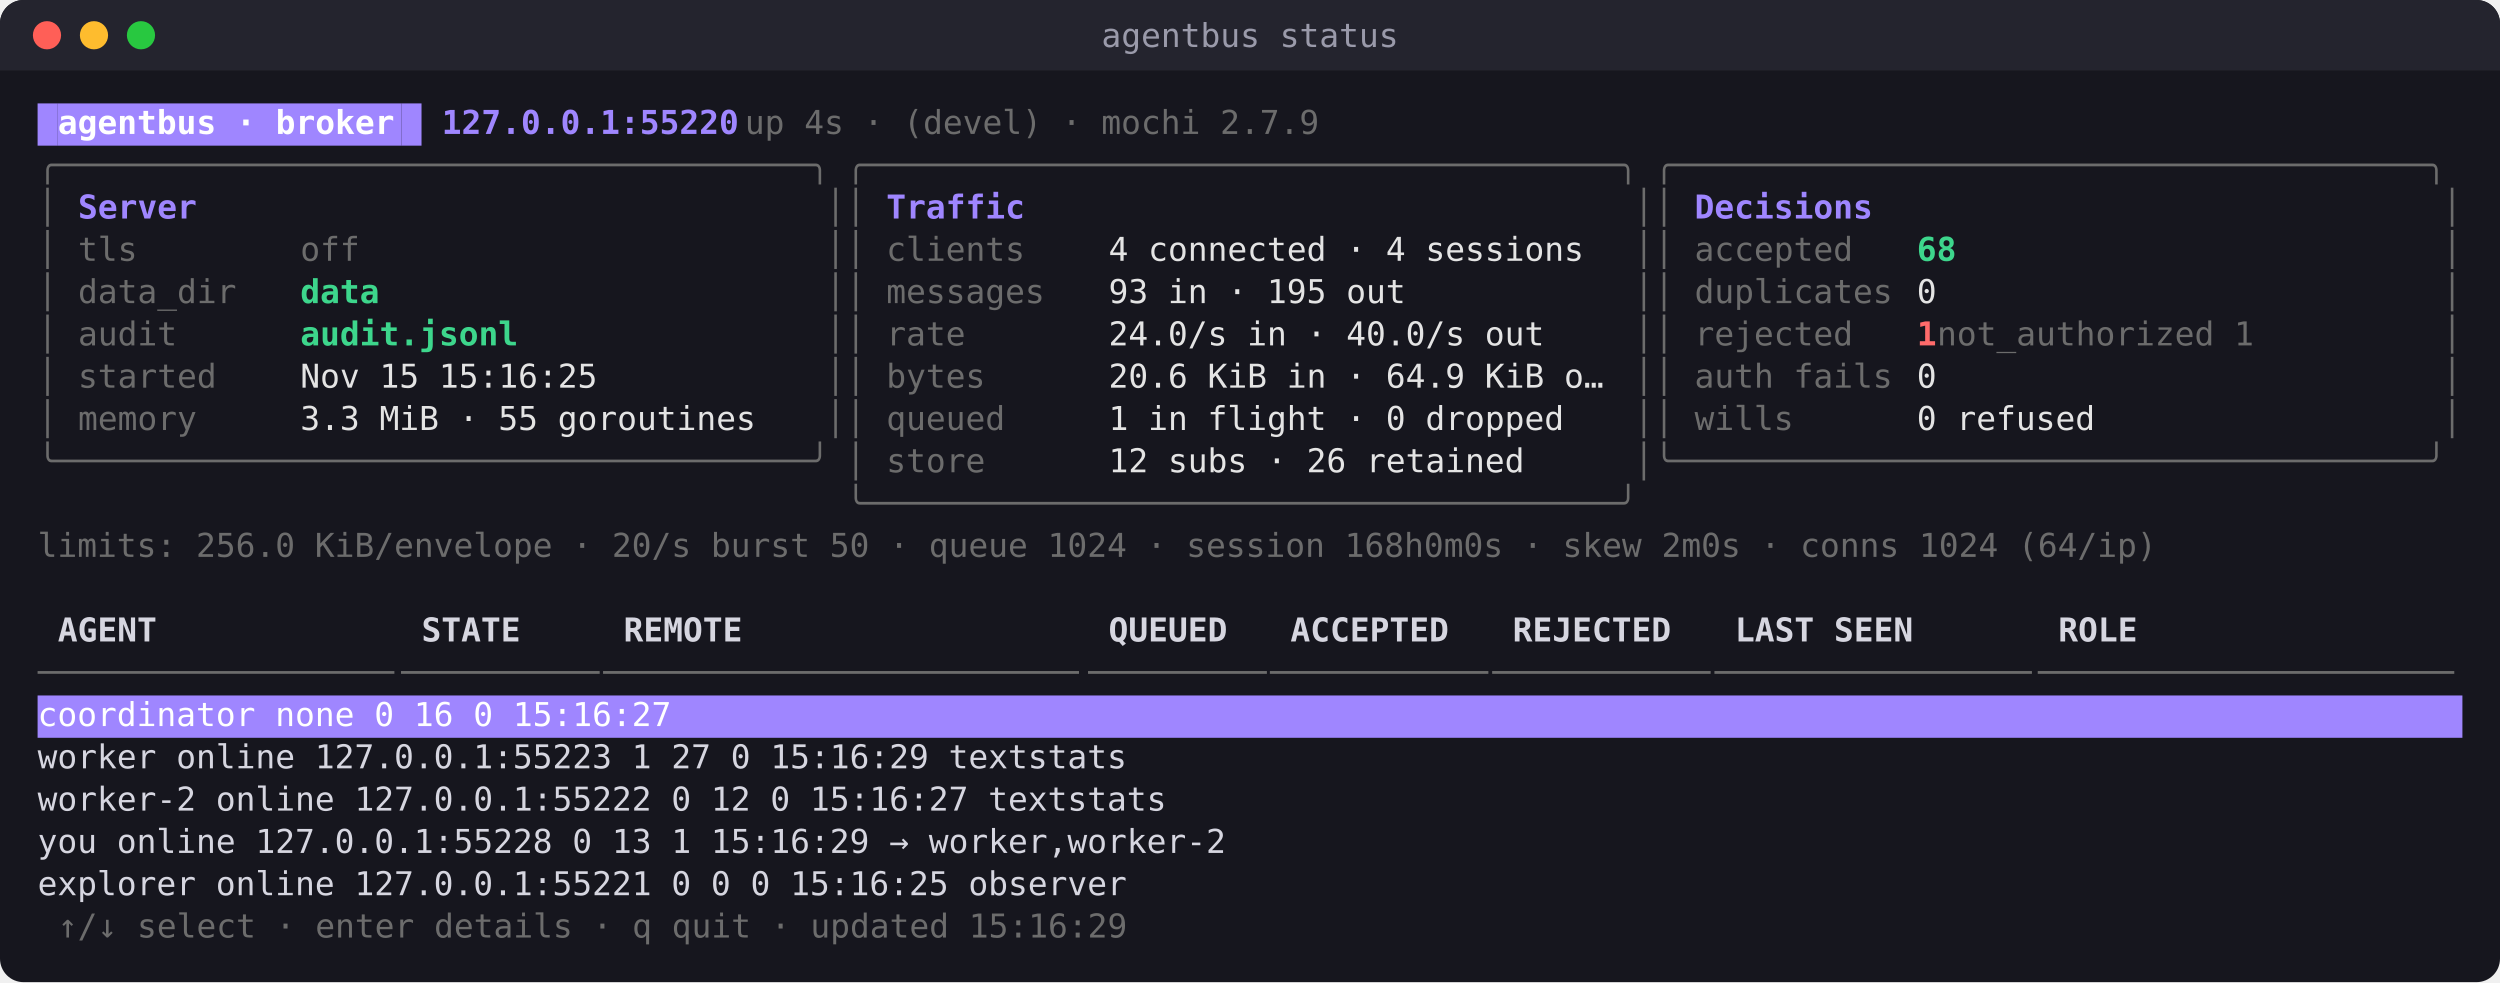
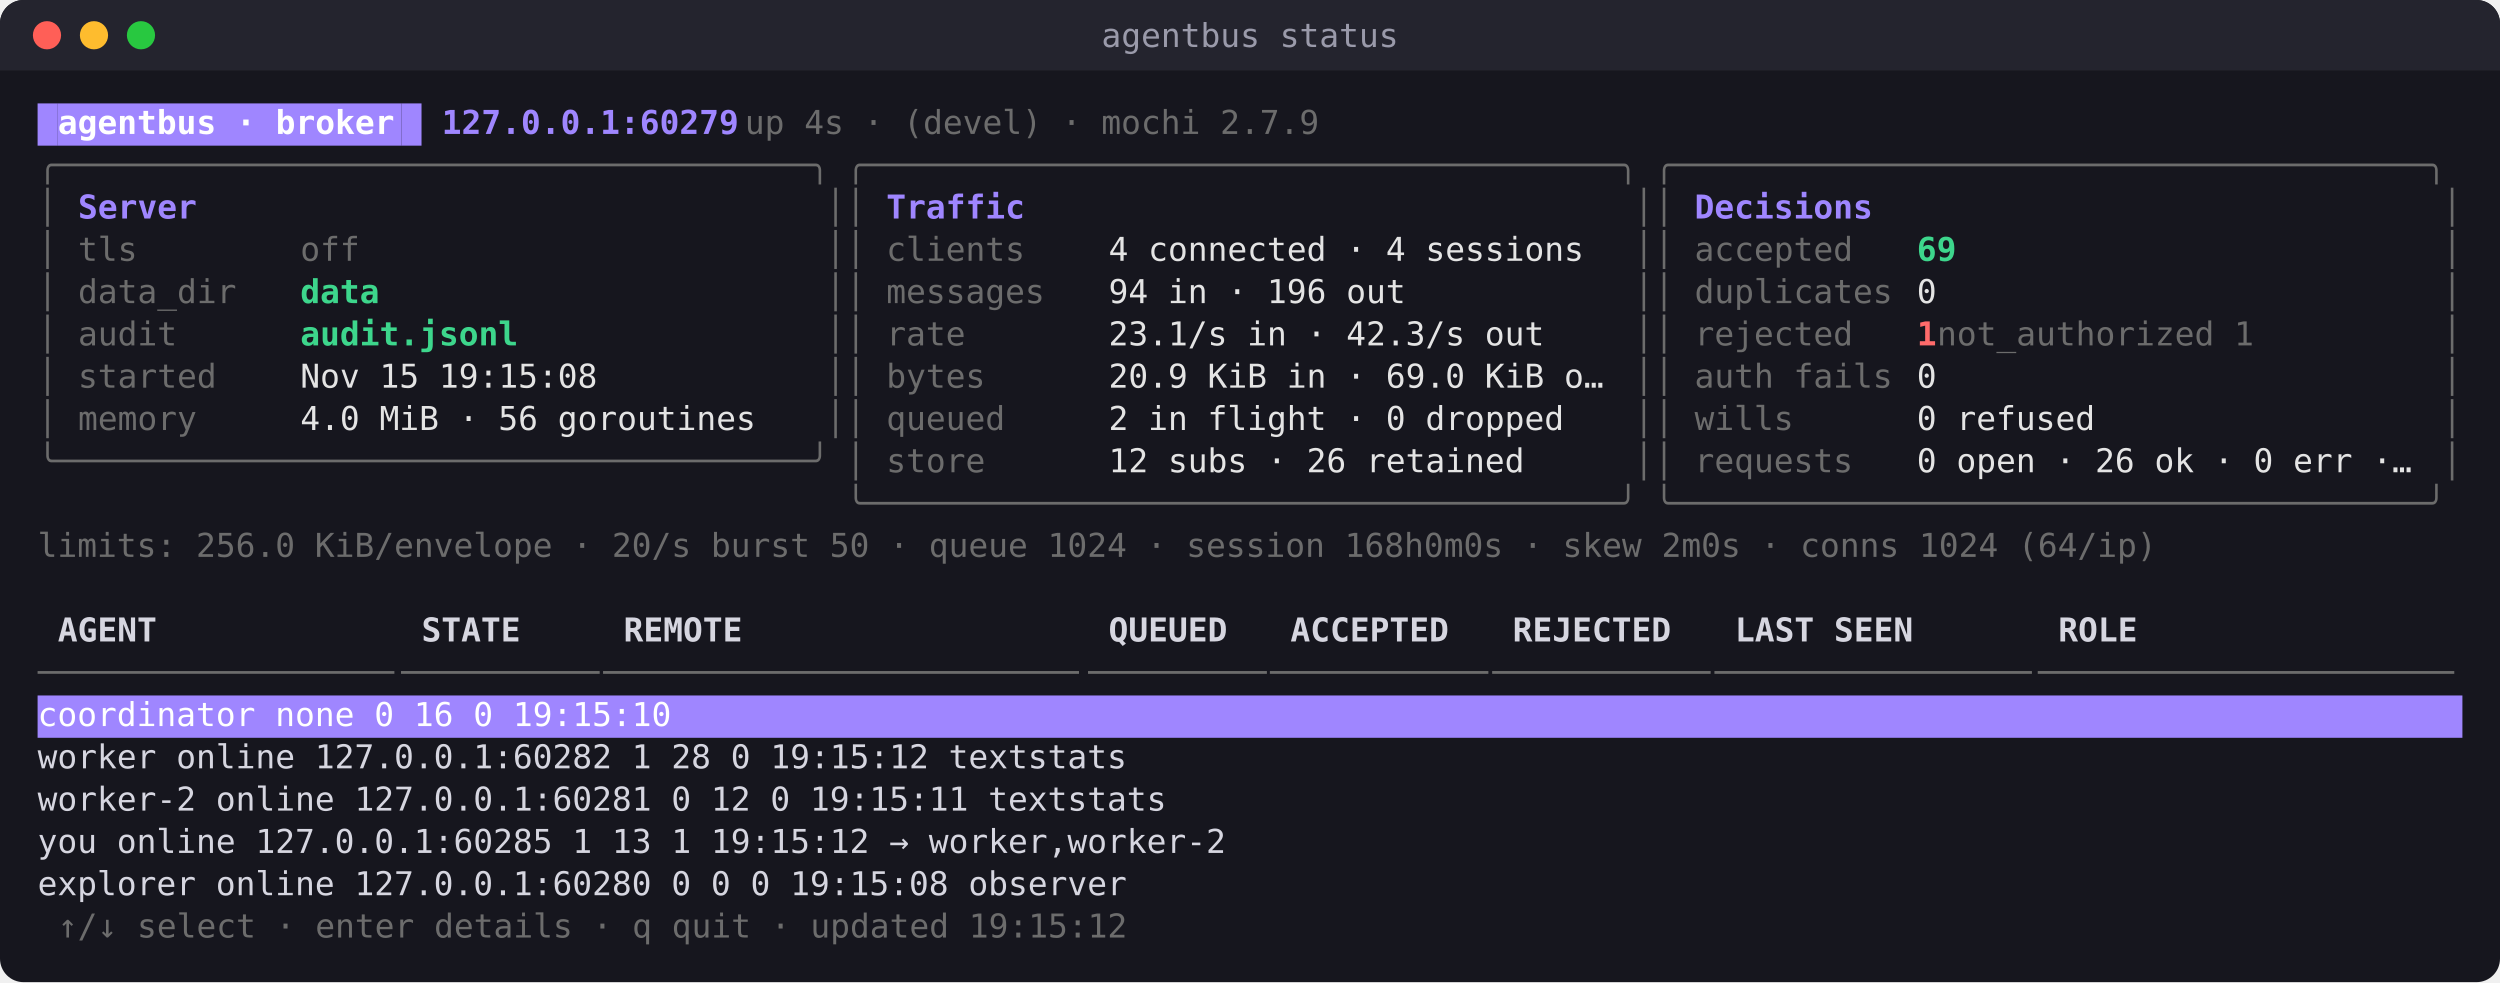
<svg xmlns="http://www.w3.org/2000/svg" width="1064" height="418" viewBox="0 0 1064 418">
  <style>text{font-family:"SF Mono",Menlo,Monaco,Consolas,"DejaVu Sans Mono",monospace;font-size:14px;white-space:pre}</style>
  <rect width="1064" height="418" rx="10" fill="#16161E" />
  <path d="M0 10a10 10 0 0 1 10-10h1044a10 10 0 0 1 10 10v20H0z" fill="#24242E" />
  <circle cx="20" cy="15" r="6" fill="#FF5F57" />
  <circle cx="40" cy="15" r="6" fill="#FEBC2E" />
  <circle cx="60" cy="15" r="6" fill="#28C840" />
  <text x="532" y="20" fill="#9A9AAA" text-anchor="middle">agentbus status</text>
-   <clipPath id="term-276865ea">
+   <clipPath id="term-c14292d1">
    <rect x="16.0" y="44" width="1032.0" height="374" />
  </clipPath>
-   <g clip-path="url(#term-276865ea)">
+   <g clip-path="url(#term-c14292d1)">
    <rect x="16.0" y="44.0" width="8.6" height="18" fill="#9F86FF" />
    <rect x="24.6" y="44.0" width="146.2" height="18" fill="#9F86FF" />
    <text x="24.6" y="57.0" fill="#FFFFFF" font-weight="bold" textLength="146.2" lengthAdjust="spacingAndGlyphs">agentbus · broker</text>
    <rect x="170.8" y="44.0" width="8.6" height="18" fill="#9F86FF" />
-     <text x="188.0" y="57.0" fill="#9F86FF" font-weight="bold" textLength="129.0" lengthAdjust="spacingAndGlyphs">127.0.0.1:55220</text>
+     <text x="188.0" y="57.0" fill="#9F86FF" font-weight="bold" textLength="129.0" lengthAdjust="spacingAndGlyphs">127.0.0.1:60279</text>
    <text x="317.0" y="57.0" fill="#6C6C6C" textLength="266.6" lengthAdjust="spacingAndGlyphs">  up 4s · (devel) · mochi 2.7.9</text>
    <text x="16.0" y="75.0" fill="#6C6C6C" textLength="344.0" lengthAdjust="spacingAndGlyphs">╭──────────────────────────────────────╮</text>
    <text x="360.0" y="75.0" fill="#6C6C6C" textLength="344.0" lengthAdjust="spacingAndGlyphs">╭──────────────────────────────────────╮</text>
    <text x="704.0" y="75.0" fill="#6C6C6C" textLength="344.0" lengthAdjust="spacingAndGlyphs">╭──────────────────────────────────────╮</text>
    <text x="16.0" y="93.0" fill="#6C6C6C" textLength="8.6" lengthAdjust="spacingAndGlyphs">│</text>
    <text x="33.2" y="93.0" fill="#9F86FF" font-weight="bold" textLength="51.6" lengthAdjust="spacingAndGlyphs">Server</text>
    <text x="351.4" y="93.0" fill="#6C6C6C" textLength="8.6" lengthAdjust="spacingAndGlyphs">│</text>
    <text x="360.0" y="93.0" fill="#6C6C6C" textLength="8.6" lengthAdjust="spacingAndGlyphs">│</text>
    <text x="377.2" y="93.0" fill="#9F86FF" font-weight="bold" textLength="60.2" lengthAdjust="spacingAndGlyphs">Traffic</text>
    <text x="695.4" y="93.0" fill="#6C6C6C" textLength="8.6" lengthAdjust="spacingAndGlyphs">│</text>
    <text x="704.0" y="93.0" fill="#6C6C6C" textLength="8.6" lengthAdjust="spacingAndGlyphs">│</text>
    <text x="721.2" y="93.0" fill="#9F86FF" font-weight="bold" textLength="77.4" lengthAdjust="spacingAndGlyphs">Decisions</text>
    <text x="1039.4" y="93.0" fill="#6C6C6C" textLength="8.6" lengthAdjust="spacingAndGlyphs">│</text>
    <text x="16.0" y="111.0" fill="#6C6C6C" textLength="8.6" lengthAdjust="spacingAndGlyphs">│</text>
    <text x="33.2" y="111.0" fill="#6C6C6C" textLength="94.6" lengthAdjust="spacingAndGlyphs">tls        </text>
    <text x="127.8" y="111.0" fill="#6C6C6C" textLength="25.8" lengthAdjust="spacingAndGlyphs">off</text>
    <text x="351.4" y="111.0" fill="#6C6C6C" textLength="8.6" lengthAdjust="spacingAndGlyphs">│</text>
    <text x="360.0" y="111.0" fill="#6C6C6C" textLength="8.6" lengthAdjust="spacingAndGlyphs">│</text>
    <text x="377.2" y="111.0" fill="#6C6C6C" textLength="94.6" lengthAdjust="spacingAndGlyphs">clients    </text>
    <text x="471.8" y="111.0" fill="#E4E4E4" textLength="206.4" lengthAdjust="spacingAndGlyphs">4 connected · 4 sessions</text>
    <text x="695.4" y="111.0" fill="#6C6C6C" textLength="8.6" lengthAdjust="spacingAndGlyphs">│</text>
    <text x="704.0" y="111.0" fill="#6C6C6C" textLength="8.6" lengthAdjust="spacingAndGlyphs">│</text>
    <text x="721.2" y="111.0" fill="#6C6C6C" textLength="94.6" lengthAdjust="spacingAndGlyphs">accepted   </text>
-     <text x="815.8" y="111.0" fill="#3DD68C" font-weight="bold" textLength="17.2" lengthAdjust="spacingAndGlyphs">68</text>
+     <text x="815.8" y="111.0" fill="#3DD68C" font-weight="bold" textLength="17.2" lengthAdjust="spacingAndGlyphs">69</text>
    <text x="1039.4" y="111.0" fill="#6C6C6C" textLength="8.6" lengthAdjust="spacingAndGlyphs">│</text>
    <text x="16.0" y="129.0" fill="#6C6C6C" textLength="8.6" lengthAdjust="spacingAndGlyphs">│</text>
    <text x="33.2" y="129.0" fill="#6C6C6C" textLength="94.6" lengthAdjust="spacingAndGlyphs">data_dir   </text>
    <text x="127.8" y="129.0" fill="#3DD68C" font-weight="bold" textLength="34.4" lengthAdjust="spacingAndGlyphs">data</text>
    <text x="351.4" y="129.0" fill="#6C6C6C" textLength="8.6" lengthAdjust="spacingAndGlyphs">│</text>
    <text x="360.0" y="129.0" fill="#6C6C6C" textLength="8.6" lengthAdjust="spacingAndGlyphs">│</text>
    <text x="377.2" y="129.0" fill="#6C6C6C" textLength="94.6" lengthAdjust="spacingAndGlyphs">messages   </text>
-     <text x="471.8" y="129.0" fill="#E4E4E4" textLength="129.0" lengthAdjust="spacingAndGlyphs">93 in · 195 out</text>
+     <text x="471.8" y="129.0" fill="#E4E4E4" textLength="129.0" lengthAdjust="spacingAndGlyphs">94 in · 196 out</text>
    <text x="695.4" y="129.0" fill="#6C6C6C" textLength="8.6" lengthAdjust="spacingAndGlyphs">│</text>
    <text x="704.0" y="129.0" fill="#6C6C6C" textLength="8.6" lengthAdjust="spacingAndGlyphs">│</text>
    <text x="721.2" y="129.0" fill="#6C6C6C" textLength="94.6" lengthAdjust="spacingAndGlyphs">duplicates </text>
    <text x="815.8" y="129.0" fill="#E4E4E4" textLength="8.6" lengthAdjust="spacingAndGlyphs">0</text>
    <text x="1039.4" y="129.0" fill="#6C6C6C" textLength="8.6" lengthAdjust="spacingAndGlyphs">│</text>
    <text x="16.0" y="147.0" fill="#6C6C6C" textLength="8.6" lengthAdjust="spacingAndGlyphs">│</text>
    <text x="33.2" y="147.0" fill="#6C6C6C" textLength="94.6" lengthAdjust="spacingAndGlyphs">audit      </text>
    <text x="127.8" y="147.0" fill="#3DD68C" font-weight="bold" textLength="94.6" lengthAdjust="spacingAndGlyphs">audit.jsonl</text>
    <text x="351.4" y="147.0" fill="#6C6C6C" textLength="8.6" lengthAdjust="spacingAndGlyphs">│</text>
    <text x="360.0" y="147.0" fill="#6C6C6C" textLength="8.6" lengthAdjust="spacingAndGlyphs">│</text>
    <text x="377.2" y="147.0" fill="#6C6C6C" textLength="94.6" lengthAdjust="spacingAndGlyphs">rate       </text>
-     <text x="471.8" y="147.0" fill="#E4E4E4" textLength="189.2" lengthAdjust="spacingAndGlyphs">24.0/s in · 40.0/s out</text>
+     <text x="471.8" y="147.0" fill="#E4E4E4" textLength="189.2" lengthAdjust="spacingAndGlyphs">23.1/s in · 42.3/s out</text>
    <text x="695.4" y="147.0" fill="#6C6C6C" textLength="8.6" lengthAdjust="spacingAndGlyphs">│</text>
    <text x="704.0" y="147.0" fill="#6C6C6C" textLength="8.6" lengthAdjust="spacingAndGlyphs">│</text>
    <text x="721.2" y="147.0" fill="#6C6C6C" textLength="94.6" lengthAdjust="spacingAndGlyphs">rejected   </text>
    <text x="815.8" y="147.0" fill="#FF6B6B" font-weight="bold" textLength="8.6" lengthAdjust="spacingAndGlyphs">1</text>
    <text x="824.4" y="147.0" fill="#6C6C6C" textLength="154.8" lengthAdjust="spacingAndGlyphs">  not_authorized 1</text>
    <text x="1039.4" y="147.0" fill="#6C6C6C" textLength="8.6" lengthAdjust="spacingAndGlyphs">│</text>
    <text x="16.0" y="165.0" fill="#6C6C6C" textLength="8.6" lengthAdjust="spacingAndGlyphs">│</text>
    <text x="33.2" y="165.0" fill="#6C6C6C" textLength="94.6" lengthAdjust="spacingAndGlyphs">started    </text>
-     <text x="127.8" y="165.0" fill="#E4E4E4" textLength="129.0" lengthAdjust="spacingAndGlyphs">Nov 15 15:16:25</text>
+     <text x="127.8" y="165.0" fill="#E4E4E4" textLength="129.0" lengthAdjust="spacingAndGlyphs">Nov 15 19:15:08</text>
    <text x="351.4" y="165.0" fill="#6C6C6C" textLength="8.6" lengthAdjust="spacingAndGlyphs">│</text>
    <text x="360.0" y="165.0" fill="#6C6C6C" textLength="8.6" lengthAdjust="spacingAndGlyphs">│</text>
    <text x="377.2" y="165.0" fill="#6C6C6C" textLength="94.6" lengthAdjust="spacingAndGlyphs">bytes      </text>
-     <text x="471.8" y="165.0" fill="#E4E4E4" textLength="215.0" lengthAdjust="spacingAndGlyphs">20.6 KiB in · 64.9 KiB o…</text>
+     <text x="471.8" y="165.0" fill="#E4E4E4" textLength="215.0" lengthAdjust="spacingAndGlyphs">20.9 KiB in · 69.0 KiB o…</text>
    <text x="695.4" y="165.0" fill="#6C6C6C" textLength="8.6" lengthAdjust="spacingAndGlyphs">│</text>
    <text x="704.0" y="165.0" fill="#6C6C6C" textLength="8.6" lengthAdjust="spacingAndGlyphs">│</text>
    <text x="721.2" y="165.0" fill="#6C6C6C" textLength="94.6" lengthAdjust="spacingAndGlyphs">auth fails </text>
    <text x="815.8" y="165.0" fill="#E4E4E4" textLength="8.6" lengthAdjust="spacingAndGlyphs">0</text>
    <text x="1039.4" y="165.0" fill="#6C6C6C" textLength="8.6" lengthAdjust="spacingAndGlyphs">│</text>
    <text x="16.0" y="183.0" fill="#6C6C6C" textLength="8.6" lengthAdjust="spacingAndGlyphs">│</text>
    <text x="33.2" y="183.0" fill="#6C6C6C" textLength="94.6" lengthAdjust="spacingAndGlyphs">memory     </text>
-     <text x="127.8" y="183.0" fill="#E4E4E4" textLength="197.8" lengthAdjust="spacingAndGlyphs">3.3 MiB · 55 goroutines</text>
+     <text x="127.8" y="183.0" fill="#E4E4E4" textLength="197.8" lengthAdjust="spacingAndGlyphs">4.0 MiB · 56 goroutines</text>
    <text x="351.4" y="183.0" fill="#6C6C6C" textLength="8.6" lengthAdjust="spacingAndGlyphs">│</text>
    <text x="360.0" y="183.0" fill="#6C6C6C" textLength="8.6" lengthAdjust="spacingAndGlyphs">│</text>
    <text x="377.2" y="183.0" fill="#6C6C6C" textLength="94.6" lengthAdjust="spacingAndGlyphs">queued     </text>
-     <text x="471.8" y="183.0" fill="#E4E4E4" textLength="197.8" lengthAdjust="spacingAndGlyphs">1 in flight · 0 dropped</text>
+     <text x="471.8" y="183.0" fill="#E4E4E4" textLength="197.8" lengthAdjust="spacingAndGlyphs">2 in flight · 0 dropped</text>
    <text x="695.4" y="183.0" fill="#6C6C6C" textLength="8.6" lengthAdjust="spacingAndGlyphs">│</text>
    <text x="704.0" y="183.0" fill="#6C6C6C" textLength="8.6" lengthAdjust="spacingAndGlyphs">│</text>
    <text x="721.2" y="183.0" fill="#6C6C6C" textLength="94.6" lengthAdjust="spacingAndGlyphs">wills      </text>
    <text x="815.8" y="183.0" fill="#E4E4E4" textLength="77.4" lengthAdjust="spacingAndGlyphs">0 refused</text>
    <text x="1039.4" y="183.0" fill="#6C6C6C" textLength="8.6" lengthAdjust="spacingAndGlyphs">│</text>
    <text x="16.0" y="201.0" fill="#6C6C6C" textLength="344.0" lengthAdjust="spacingAndGlyphs">╰──────────────────────────────────────╯</text>
    <text x="360.0" y="201.0" fill="#6C6C6C" textLength="8.6" lengthAdjust="spacingAndGlyphs">│</text>
    <text x="377.2" y="201.0" fill="#6C6C6C" textLength="94.6" lengthAdjust="spacingAndGlyphs">store      </text>
    <text x="471.8" y="201.0" fill="#E4E4E4" textLength="180.6" lengthAdjust="spacingAndGlyphs">12 subs · 26 retained</text>
    <text x="695.4" y="201.0" fill="#6C6C6C" textLength="8.6" lengthAdjust="spacingAndGlyphs">│</text>
-     <text x="704.0" y="201.0" fill="#6C6C6C" textLength="344.0" lengthAdjust="spacingAndGlyphs">╰──────────────────────────────────────╯</text>
+     <text x="704.0" y="201.0" fill="#6C6C6C" textLength="8.6" lengthAdjust="spacingAndGlyphs">│</text>
+     <text x="721.2" y="201.0" fill="#6C6C6C" textLength="94.6" lengthAdjust="spacingAndGlyphs">requests   </text>
+     <text x="815.8" y="201.0" fill="#E4E4E4" textLength="215.0" lengthAdjust="spacingAndGlyphs">0 open · 26 ok · 0 err ·…</text>
+     <text x="1039.4" y="201.0" fill="#6C6C6C" textLength="8.6" lengthAdjust="spacingAndGlyphs">│</text>
    <text x="360.0" y="219.0" fill="#6C6C6C" textLength="344.0" lengthAdjust="spacingAndGlyphs">╰──────────────────────────────────────╯</text>
+     <text x="704.0" y="219.0" fill="#6C6C6C" textLength="344.0" lengthAdjust="spacingAndGlyphs">╰──────────────────────────────────────╯</text>
    <text x="16.0" y="237.0" fill="#6C6C6C" textLength="920.2" lengthAdjust="spacingAndGlyphs">limits: 256.0 KiB/envelope · 20/s burst 50 · queue 1024 · session 168h0m0s · skew 2m0s · conns 1024 (64/ip)</text>
    <text x="24.6" y="273.0" fill="#D6D6E0" font-weight="bold" textLength="137.6" lengthAdjust="spacingAndGlyphs">AGENT           </text>
    <text x="179.4" y="273.0" fill="#D6D6E0" font-weight="bold" textLength="68.8" lengthAdjust="spacingAndGlyphs">STATE   </text>
    <text x="265.4" y="273.0" fill="#D6D6E0" font-weight="bold" textLength="189.2" lengthAdjust="spacingAndGlyphs">REMOTE                </text>
    <text x="471.8" y="273.0" fill="#D6D6E0" font-weight="bold" textLength="60.2" lengthAdjust="spacingAndGlyphs">QUEUED </text>
    <text x="549.2" y="273.0" fill="#D6D6E0" font-weight="bold" textLength="77.4" lengthAdjust="spacingAndGlyphs">ACCEPTED </text>
    <text x="643.8" y="273.0" fill="#D6D6E0" font-weight="bold" textLength="77.4" lengthAdjust="spacingAndGlyphs">REJECTED </text>
    <text x="738.4" y="273.0" fill="#D6D6E0" font-weight="bold" textLength="120.4" lengthAdjust="spacingAndGlyphs">LAST SEEN     </text>
    <text x="876.0" y="273.0" fill="#D6D6E0" font-weight="bold" textLength="163.4" lengthAdjust="spacingAndGlyphs">ROLE               </text>
    <text x="16.0" y="291.0" fill="#6C6C6C" textLength="154.8" lengthAdjust="spacingAndGlyphs">──────────────────</text>
    <text x="170.8" y="291.0" fill="#6C6C6C" textLength="86.0" lengthAdjust="spacingAndGlyphs">──────────</text>
    <text x="256.8" y="291.0" fill="#6C6C6C" textLength="206.4" lengthAdjust="spacingAndGlyphs">────────────────────────</text>
    <text x="463.2" y="291.0" fill="#6C6C6C" textLength="77.4" lengthAdjust="spacingAndGlyphs">─────────</text>
    <text x="540.6" y="291.0" fill="#6C6C6C" textLength="94.6" lengthAdjust="spacingAndGlyphs">───────────</text>
    <text x="635.2" y="291.0" fill="#6C6C6C" textLength="94.6" lengthAdjust="spacingAndGlyphs">───────────</text>
    <text x="729.8" y="291.0" fill="#6C6C6C" textLength="137.6" lengthAdjust="spacingAndGlyphs">────────────────</text>
    <text x="867.4" y="291.0" fill="#6C6C6C" textLength="180.6" lengthAdjust="spacingAndGlyphs">─────────────────────</text>
    <rect x="16.0" y="296.0" width="1032.0" height="18" fill="#9F86FF" />
-     <text x="16.0" y="309.0" fill="#FFFFFF" textLength="1032.0" lengthAdjust="spacingAndGlyphs"> coordinator       none                              0        16         0          15:16:27                            </text>
-     <text x="16.0" y="327.0" fill="#D6D6E0" textLength="1032.0" lengthAdjust="spacingAndGlyphs"> worker            online    127.0.0.1:55223         1        27         0          15:16:29        textstats           </text>
-     <text x="16.0" y="345.0" fill="#D6D6E0" textLength="1032.0" lengthAdjust="spacingAndGlyphs"> worker-2          online    127.0.0.1:55222         0        12         0          15:16:27        textstats           </text>
-     <text x="16.0" y="363.0" fill="#D6D6E0" textLength="1032.0" lengthAdjust="spacingAndGlyphs"> you               online    127.0.0.1:55228         0        13         1          15:16:29         → worker,worker-2  </text>
-     <text x="16.0" y="381.0" fill="#D6D6E0" textLength="1032.0" lengthAdjust="spacingAndGlyphs"> explorer          online    127.0.0.1:55221         0        0          0          15:16:25        observer            </text>
-     <text x="24.6" y="399.0" fill="#6C6C6C" textLength="464.4" lengthAdjust="spacingAndGlyphs">↑/↓ select · enter details · q quit · updated 15:16:29</text>
+     <text x="16.0" y="309.0" fill="#FFFFFF" textLength="1032.0" lengthAdjust="spacingAndGlyphs"> coordinator       none                              0        16         0          19:15:10                            </text>
+     <text x="16.0" y="327.0" fill="#D6D6E0" textLength="1032.0" lengthAdjust="spacingAndGlyphs"> worker            online    127.0.0.1:60282         1        28         0          19:15:12        textstats           </text>
+     <text x="16.0" y="345.0" fill="#D6D6E0" textLength="1032.0" lengthAdjust="spacingAndGlyphs"> worker-2          online    127.0.0.1:60281         0        12         0          19:15:11        textstats           </text>
+     <text x="16.0" y="363.0" fill="#D6D6E0" textLength="1032.0" lengthAdjust="spacingAndGlyphs"> you               online    127.0.0.1:60285         1        13         1          19:15:12         → worker,worker-2  </text>
+     <text x="16.0" y="381.0" fill="#D6D6E0" textLength="1032.0" lengthAdjust="spacingAndGlyphs"> explorer          online    127.0.0.1:60280         0        0          0          19:15:08        observer            </text>
+     <text x="24.6" y="399.0" fill="#6C6C6C" textLength="464.4" lengthAdjust="spacingAndGlyphs">↑/↓ select · enter details · q quit · updated 19:15:12</text>
  </g>
</svg>
